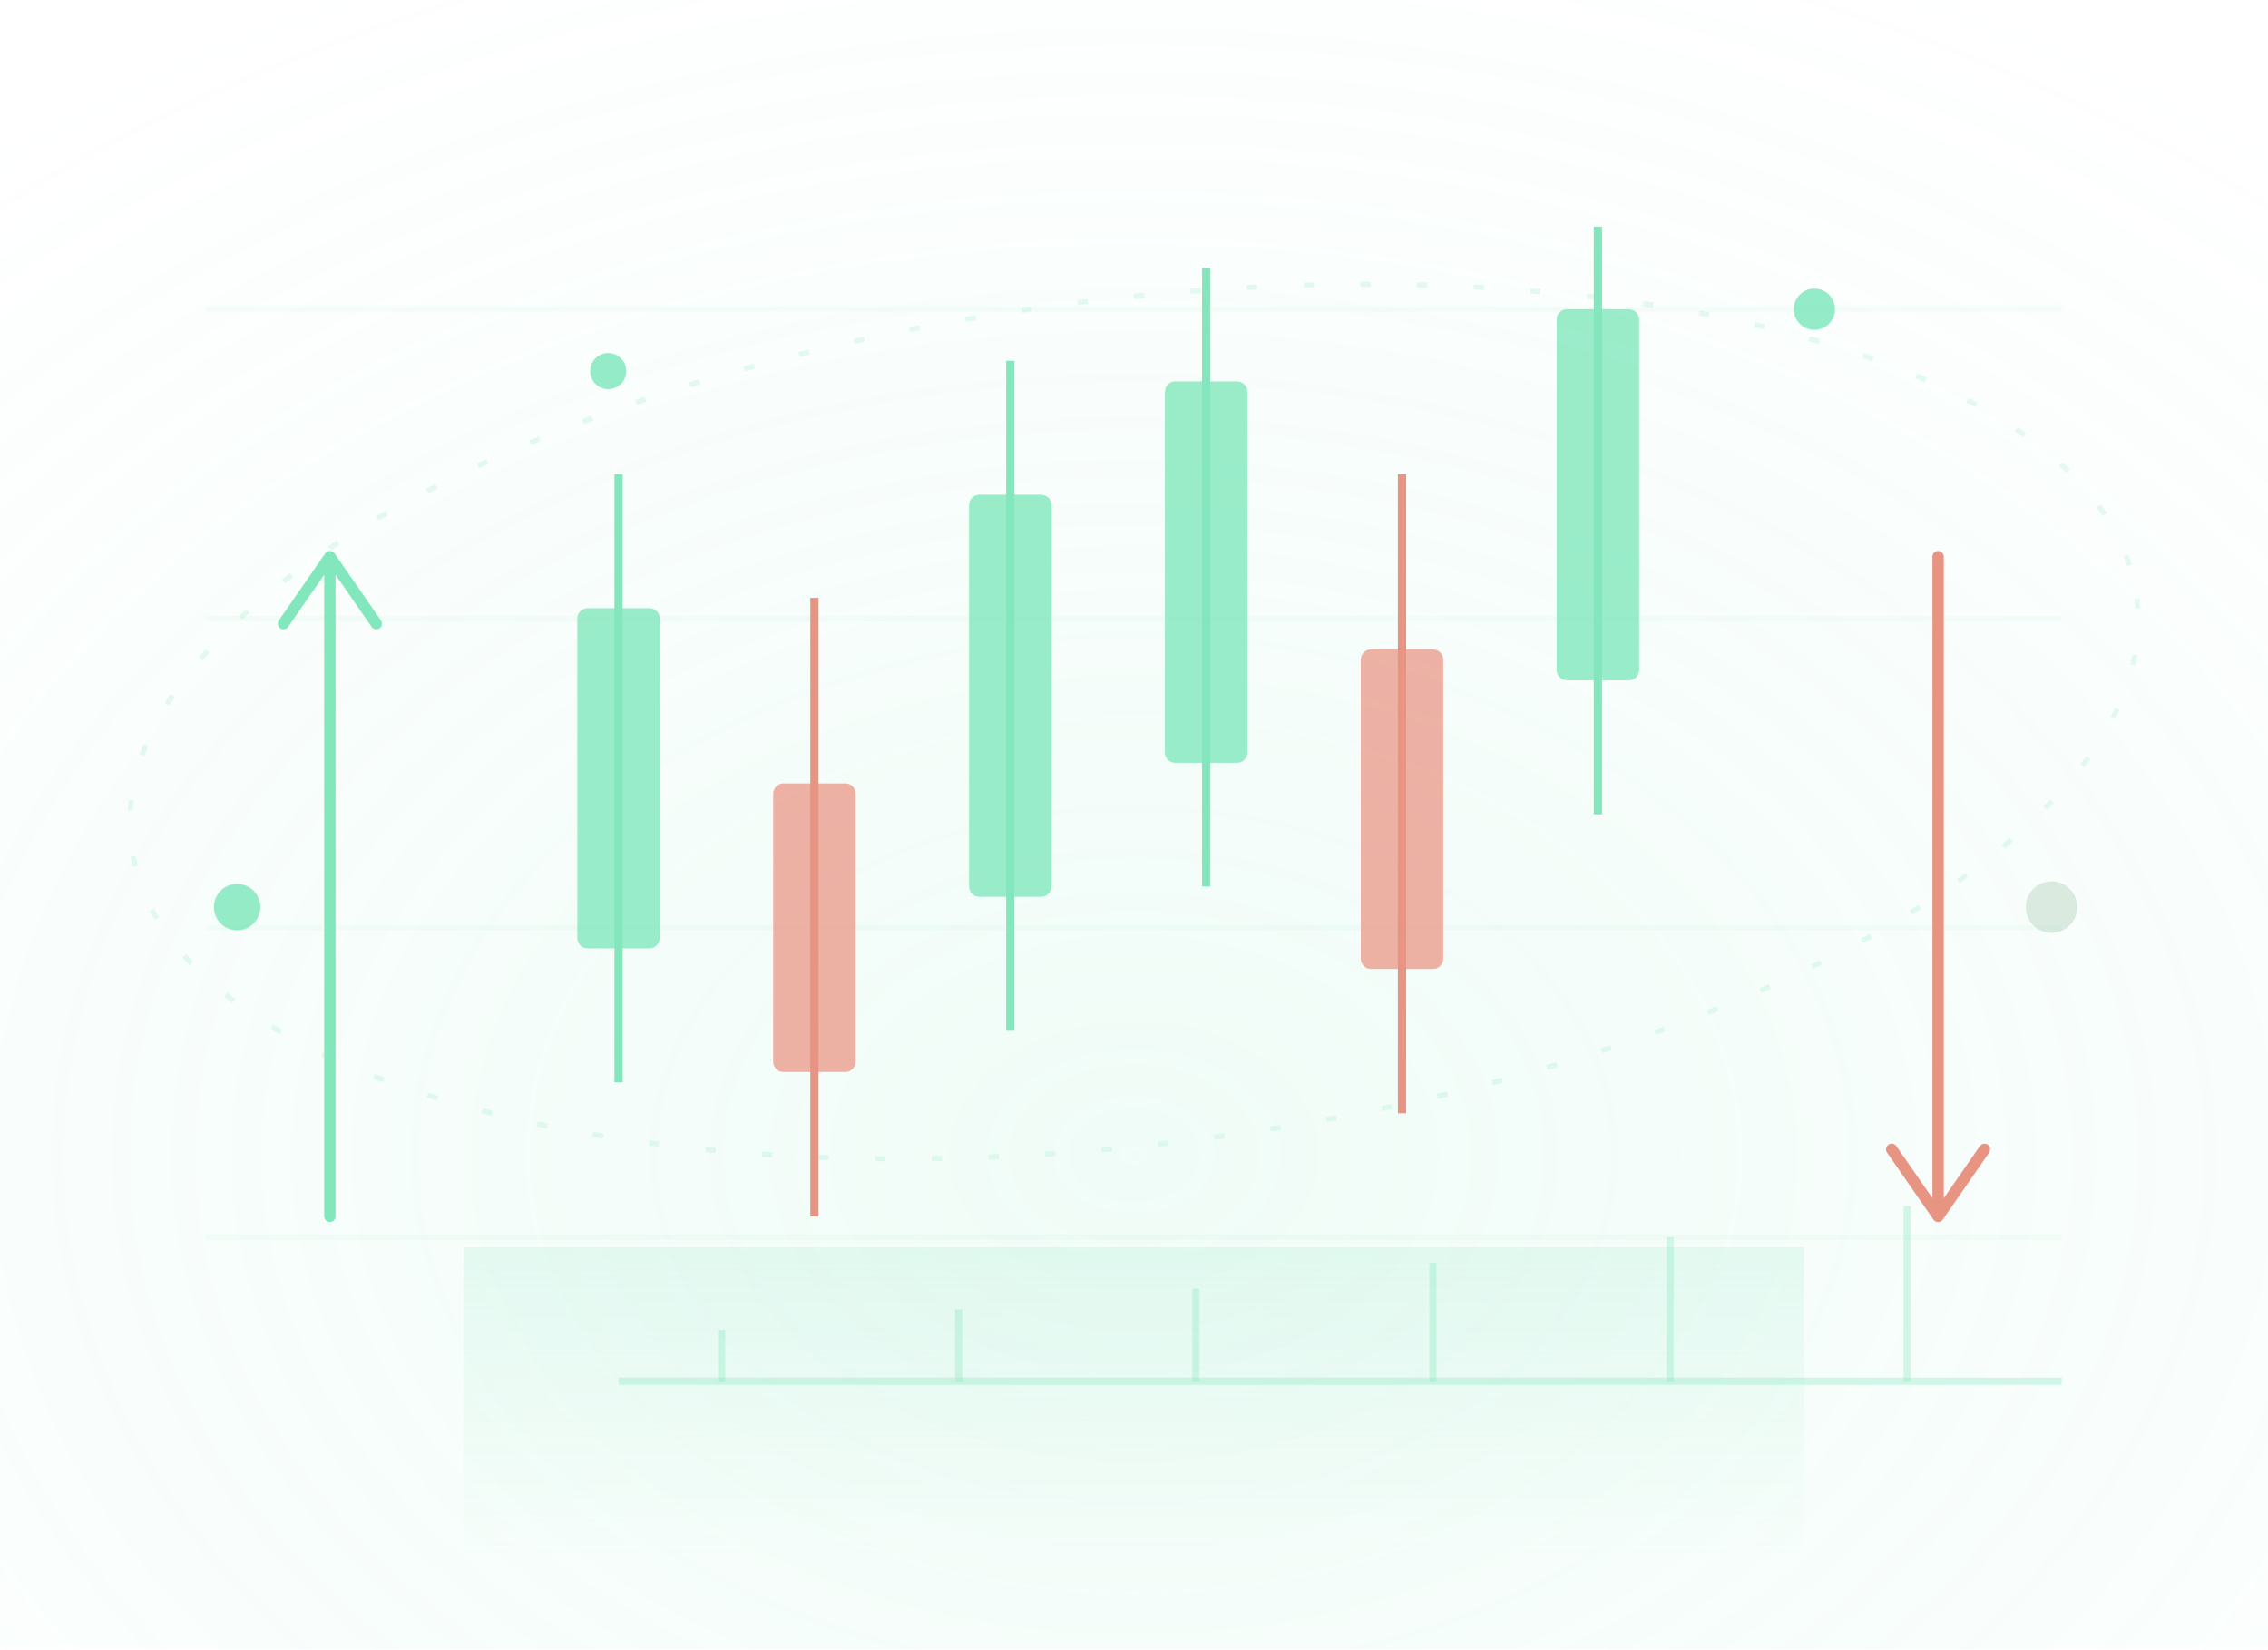
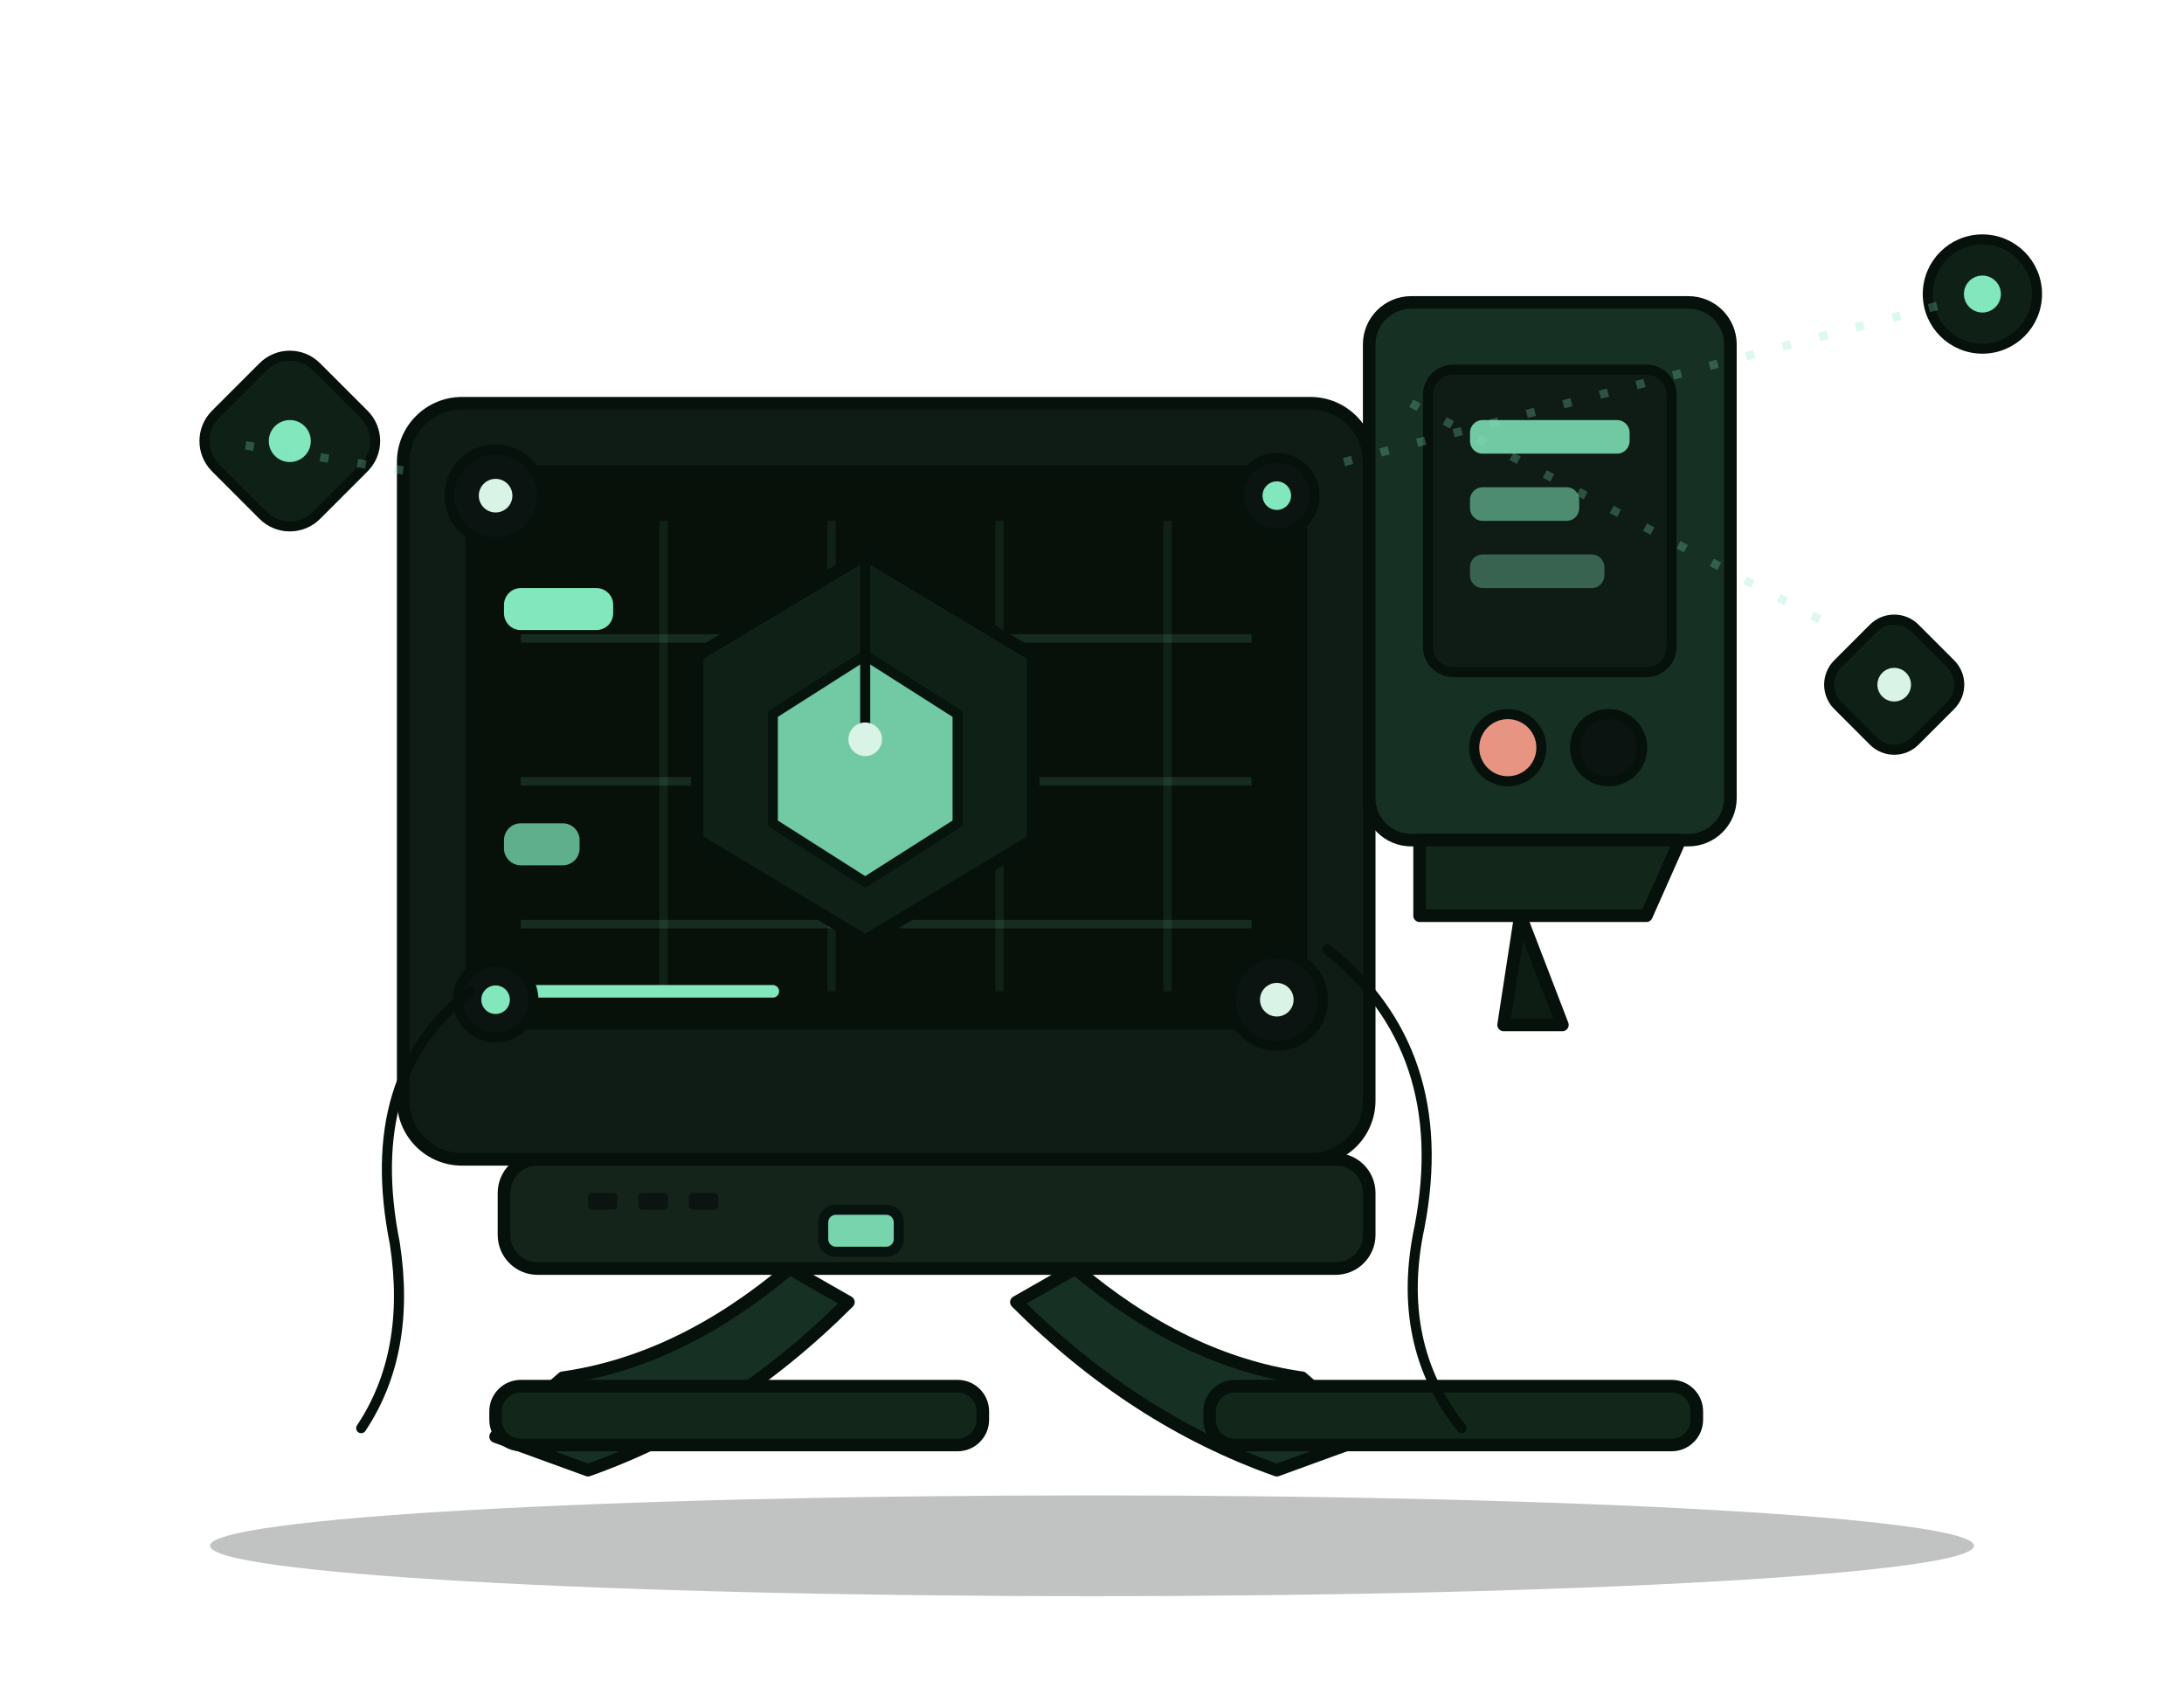
- <svg xmlns="http://www.w3.org/2000/svg" viewBox="0 0 440 320" role="img" aria-label="Openfund leveraged perpetual markets composition">
+ <svg xmlns="http://www.w3.org/2000/svg" viewBox="0 0 520 400" role="img" aria-label="Openfund market data engine">
  <style>
-     .of-c { animation: of-float 5.5s ease-in-out infinite; }
-     .of-c:nth-child(2) { animation-delay: -1.1s; }
-     .of-c:nth-child(3) { animation-delay: -2.2s; }
-     .of-c:nth-child(4) { animation-delay: -3.3s; }
-     .of-c:nth-child(5) { animation-delay: -4.4s; }
-     .of-up { fill: #82e7bdcc; }
-     .of-up-w { stroke: #82e7bd; stroke-width: 1.6; }
-     .of-dn { fill: #e89483b8; }
-     .of-dn-w { stroke: #e89483; stroke-width: 1.6; }
-     .of-orbit { fill: none; stroke: #82e7bd33; stroke-width: 1; stroke-dasharray: 2 9; }
-     .of-dot { fill: #82e7bd; opacity: .85; animation: of-twinkle 3.6s ease-in-out infinite; }
-     .of-dot:nth-of-type(2) { animation-delay: -1.2s; }
-     .of-dot:nth-of-type(3) { animation-delay: -2.4s; }
-     .of-dot:nth-of-type(4) { animation-delay: -3s; fill: #d5e6da; }
-     .of-ladder { stroke: #82e7bd52; stroke-width: 1.4; }
-     .of-arrow-l { stroke: #82e7bd; stroke-width: 2.2; fill: none; stroke-linecap: round; stroke-linejoin: round;
-                   animation: of-rise 3.2s cubic-bezier(.16,1,.3,1) infinite; }
-     .of-arrow-s { stroke: #e89483; stroke-width: 2.2; fill: none; stroke-linecap: round; stroke-linejoin: round;
-                   animation: of-fall 3.2s cubic-bezier(.16,1,.3,1) infinite; }
-     .of-grid { stroke: #82e7bd10; stroke-width: 1; }
-     @keyframes of-float { 0%,100% { transform: translateY(0) } 50% { transform: translateY(-7px) } }
-     @keyframes of-twinkle { 0%,100% { opacity: .25 } 50% { opacity: .9 } }
-     @keyframes of-rise { 0% { opacity: 0; transform: translateY(12px) } 30% { opacity: 1 } 60% { opacity: 1; transform: translateY(0) } 100% { opacity: 0; transform: translateY(-6px) } }
-     @keyframes of-fall { 0% { opacity: 0; transform: translateY(-12px) } 30% { opacity: 1 } 60% { opacity: 1; transform: translateY(0) } 100% { opacity: 0; transform: translateY(6px) } }
+     .o { stroke: #06110c; stroke-width: 3; stroke-linejoin: round; stroke-linecap: round; }
+     .o2 { stroke: #06110c; stroke-width: 2.4; stroke-linejoin: round; stroke-linecap: round; }
+     .lens { animation: lens 3.6s ease-in-out infinite; }
+     .l2 { animation: lens 3.6s ease-in-out -1.2s infinite; }
+     .l3 { animation: lens 3.6s ease-in-out -2.4s infinite; }
+     .l4 { animation: lens 3.6s ease-in-out -3s infinite; }
+     .holo { animation: holo 5s ease-in-out infinite; }
+     .tick { animation: travel 2.6s linear infinite; }
+     .tick2 { animation: travel 2.6s linear -1.3s infinite; }
+     .grid { animation: pulse 4s ease-in-out infinite; }
+     @keyframes lens { 0%,100% { opacity: .4 } 50% { opacity: 1 } }
+     @keyframes holo { 0%,100% { transform: translateY(0) rotate(0deg) } 50% { transform: translateY(-10px) rotate(3deg) } }
+     @keyframes travel { 0% { transform: translateX(0); opacity: 0 } 12% { opacity: 1 } 88% { opacity: 1 } 100% { transform: translateX(120px); opacity: 0 } }
+     @keyframes pulse { 0%,100% { opacity: .35 } 50% { opacity: .8 } }
    @media (prefers-reduced-motion: reduce) { * { animation: none !important; } }
  </style>
-   <defs>
-     <radialGradient id="ofGlowB" cx=".5" cy=".7" r=".8">
-       <stop stop-color="#82e7bd" stop-opacity=".12" />
-       <stop offset="1" stop-color="#82e7bd" stop-opacity="0" />
-     </radialGradient>
-     <linearGradient id="ofBase" x1="0" x2="0" y1="0" y2="1">
-       <stop stop-color="#82e7bd" stop-opacity=".16" />
-       <stop offset="1" stop-color="#82e7bd" stop-opacity="0" />
-     </linearGradient>
-   </defs>
-   <rect x="0" y="0" width="440" height="320" fill="url(#ofGlowB)" />
-   <g class="of-constellation">
-     <ellipse class="of-orbit" cx="220" cy="140" rx="196" ry="82" transform="rotate(-7 220 140)" />
-     <circle class="of-dot" cx="46" cy="176" r="4.5" />
-     <circle class="of-dot" cx="118" cy="72" r="3.5" />
-     <circle class="of-dot" cx="352" cy="60" r="4" />
-     <circle class="of-dot" cx="398" cy="176" r="5" />
+   <rect class="o" x="96" y="96" width="230" height="180" rx="14" fill="#0f1c15" />
+   <rect class="o2" x="112" y="112" width="198" height="132" rx="10" fill="#071009" />
+   <g class="grid">
+     <path d="M124 152h174 M124 186h174 M124 220h174" stroke="#82e7bd22" stroke-width="2" />
+     <path d="M158 124v112 M198 124v112 M238 124v112 M278 124v112" stroke="#82e7bd14" stroke-width="2" />
  </g>
-   <g class="of-grid">
-     <path d="M40 60H400 M40 120H400 M40 180H400 M40 240H400" />
+   <g class="tick">
+     <rect x="120" y="140" width="26" height="10" rx="4" fill="#82e7bd" />
+   </g>
+   <g class="tick2">
+     <rect x="120" y="196" width="18" height="10" rx="4" fill="#5fae8c" />
+   </g>
+   <path d="M124 236 h60" stroke="#82e7bd" stroke-width="3" stroke-linecap="round" class="lens" />
+   <g class="holo">
+     <path class="o" d="M206 132 l40 24 v44 l-40 24 -40 -24 v-44 z" fill="#0f2117" />
+     <path class="o2" d="M206 156 l22 14 v26 l-22 14 -22 -14 v-26 z" fill="#82e7bd" opacity=".85" />
+     <path class="o2" d="M206 132 v44" stroke="#d9f4e6" />
+     <circle cx="206" cy="176" r="4" fill="#d9f4e6" />
  </g>
  <g>
-     <path class="of-arrow-l" d="M64 236 V108 M64 108 l-9 13 M64 108 l9 13" />
+     <circle class="o2 lens" cx="118" cy="118" r="11" fill="#0b1411" />
+     <circle cx="118" cy="118" r="4" fill="#d9f4e6" />
+     <circle class="o2 l2" cx="304" cy="118" r="9" fill="#0b1411" />
+     <circle cx="304" cy="118" r="3.4" fill="#82e7bd" />
+     <circle class="o2 l3" cx="118" cy="238" r="9" fill="#0b1411" />
+     <circle cx="118" cy="238" r="3.4" fill="#82e7bd" />
+     <circle class="o2 l4" cx="304" cy="238" r="11" fill="#0b1411" />
+     <circle cx="304" cy="238" r="4" fill="#d9f4e6" />
  </g>
-   <g>
-     <path class="of-arrow-s" d="M376 108 V236 M376 236 l-9 -13 M376 236 l9 -13" />
+   <rect class="o" x="326" y="72" width="86" height="128" rx="10" fill="#173024" />
+   <rect class="o2" x="340" y="88" width="58" height="72" rx="6" fill="#0f1c15" />
+   <g fill="#82e7bd">
+     <rect x="350" y="100" width="38" height="8" rx="3" opacity=".85" />
+     <rect x="350" y="116" width="26" height="8" rx="3" opacity=".55" />
+     <rect x="350" y="132" width="32" height="8" rx="3" opacity=".35" />
  </g>
-   <g>
-     <g class="of-c">
-       <path class="of-up-w" d="M120 92 V210" />
-       <rect class="of-up" x="112" y="118" width="16" height="66" rx="2" />
-     </g>
-     <g class="of-c">
-       <path class="of-dn-w" d="M158 116 V236" />
-       <rect class="of-dn" x="150" y="152" width="16" height="56" rx="2" />
-     </g>
-     <g class="of-c">
-       <path class="of-up-w" d="M196 70 V200" />
-       <rect class="of-up" x="188" y="96" width="16" height="78" rx="2" />
-     </g>
-     <g class="of-c">
-       <path class="of-up-w" d="M234 52 V172" />
-       <rect class="of-up" x="226" y="74" width="16" height="74" rx="2" />
-     </g>
-     <g class="of-c">
-       <path class="of-dn-w" d="M272 92 V216" />
-       <rect class="of-dn" x="264" y="126" width="16" height="62" rx="2" />
-     </g>
-     <g class="of-c">
-       <path class="of-up-w" d="M310 44 V158" />
-       <rect class="of-up" x="302" y="60" width="16" height="72" rx="2" />
-     </g>
+   <circle class="o2" cx="359" cy="178" r="8" fill="#e89483" />
+   <circle class="o2" cx="383" cy="178" r="8" fill="#0b1411" />
+   <path class="o" d="M338 200 h62 l-8 18 h-54 z" fill="#122719" />
+   <path class="o" d="M362 218 l10 26 h-14 z" fill="#0d1d14" />
+   <rect class="o" x="120" y="276" width="206" height="26" rx="8" fill="#14241a" />
+   <g fill="#0b1411">
+     <rect x="140" y="284" width="7" height="4" rx="1" />
+     <rect x="152" y="284" width="7" height="4" rx="1" />
+     <rect x="164" y="284" width="7" height="4" rx="1" />
  </g>
-   <g class="of-ladder">
-     <path d="M120 268 H400" />
-     <path d="M140 268 v-10 M186 268 v-14 M232 268 v-18 M278 268 v-23 M324 268 v-28 M370 268 v-34" />
+   <rect class="o2" x="196" y="288" width="18" height="10" rx="3" fill="#82e7bd" opacity=".9" />
+   <path class="o" d="M188 302 q-26 22 -54 26 l-16 14 22 8 q34 -12 62 -40 z" fill="#173024" />
+   <path class="o" d="M256 302 q26 22 54 26 l16 14 -22 8 q-34 -12 -62 -40 z" fill="#173024" />
+   <rect class="o" x="118" y="330" width="116" height="14" rx="6" fill="#122719" />
+   <rect class="o" x="288" y="330" width="116" height="14" rx="6" fill="#122719" />
+   <path class="o2" d="M112 236 q-26 20 -18 60 q4 26 -8 44" fill="none" stroke="#2f7d66" />
+   <path class="o2" d="M316 226 q30 24 22 66 q-6 28 10 48" fill="none" stroke="#2f7d66" />
+   <g class="holo">
+     <rect class="o2" x="52" y="88" width="34" height="34" rx="9" fill="#0f2117" transform="rotate(45 69 105)" />
+     <circle cx="69" cy="105" r="5" fill="#82e7bd" />
  </g>
-   <rect x="90" y="242" width="260" height="60" fill="url(#ofBase)" />
+   <g class="l2">
+     <rect class="o2" x="438" y="150" width="26" height="26" rx="7" fill="#0f2117" transform="rotate(45 451 163)" />
+     <circle cx="451" cy="163" r="4" fill="#d9f4e6" />
+   </g>
+   <g class="l3">
+     <circle class="o2" cx="472" cy="70" r="13" fill="#0f2117" />
+     <circle cx="472" cy="70" r="4.4" fill="#82e7bd" />
+   </g>
+   <path d="M96 112 L52 105 M336 96 L438 150 M320 110 L472 70" stroke="#82e7bd44" stroke-width="2" stroke-dasharray="2 7" class="grid" />
+   <ellipse cx="260" cy="368" rx="210" ry="12" fill="#06110c" opacity=".25" />
</svg>
